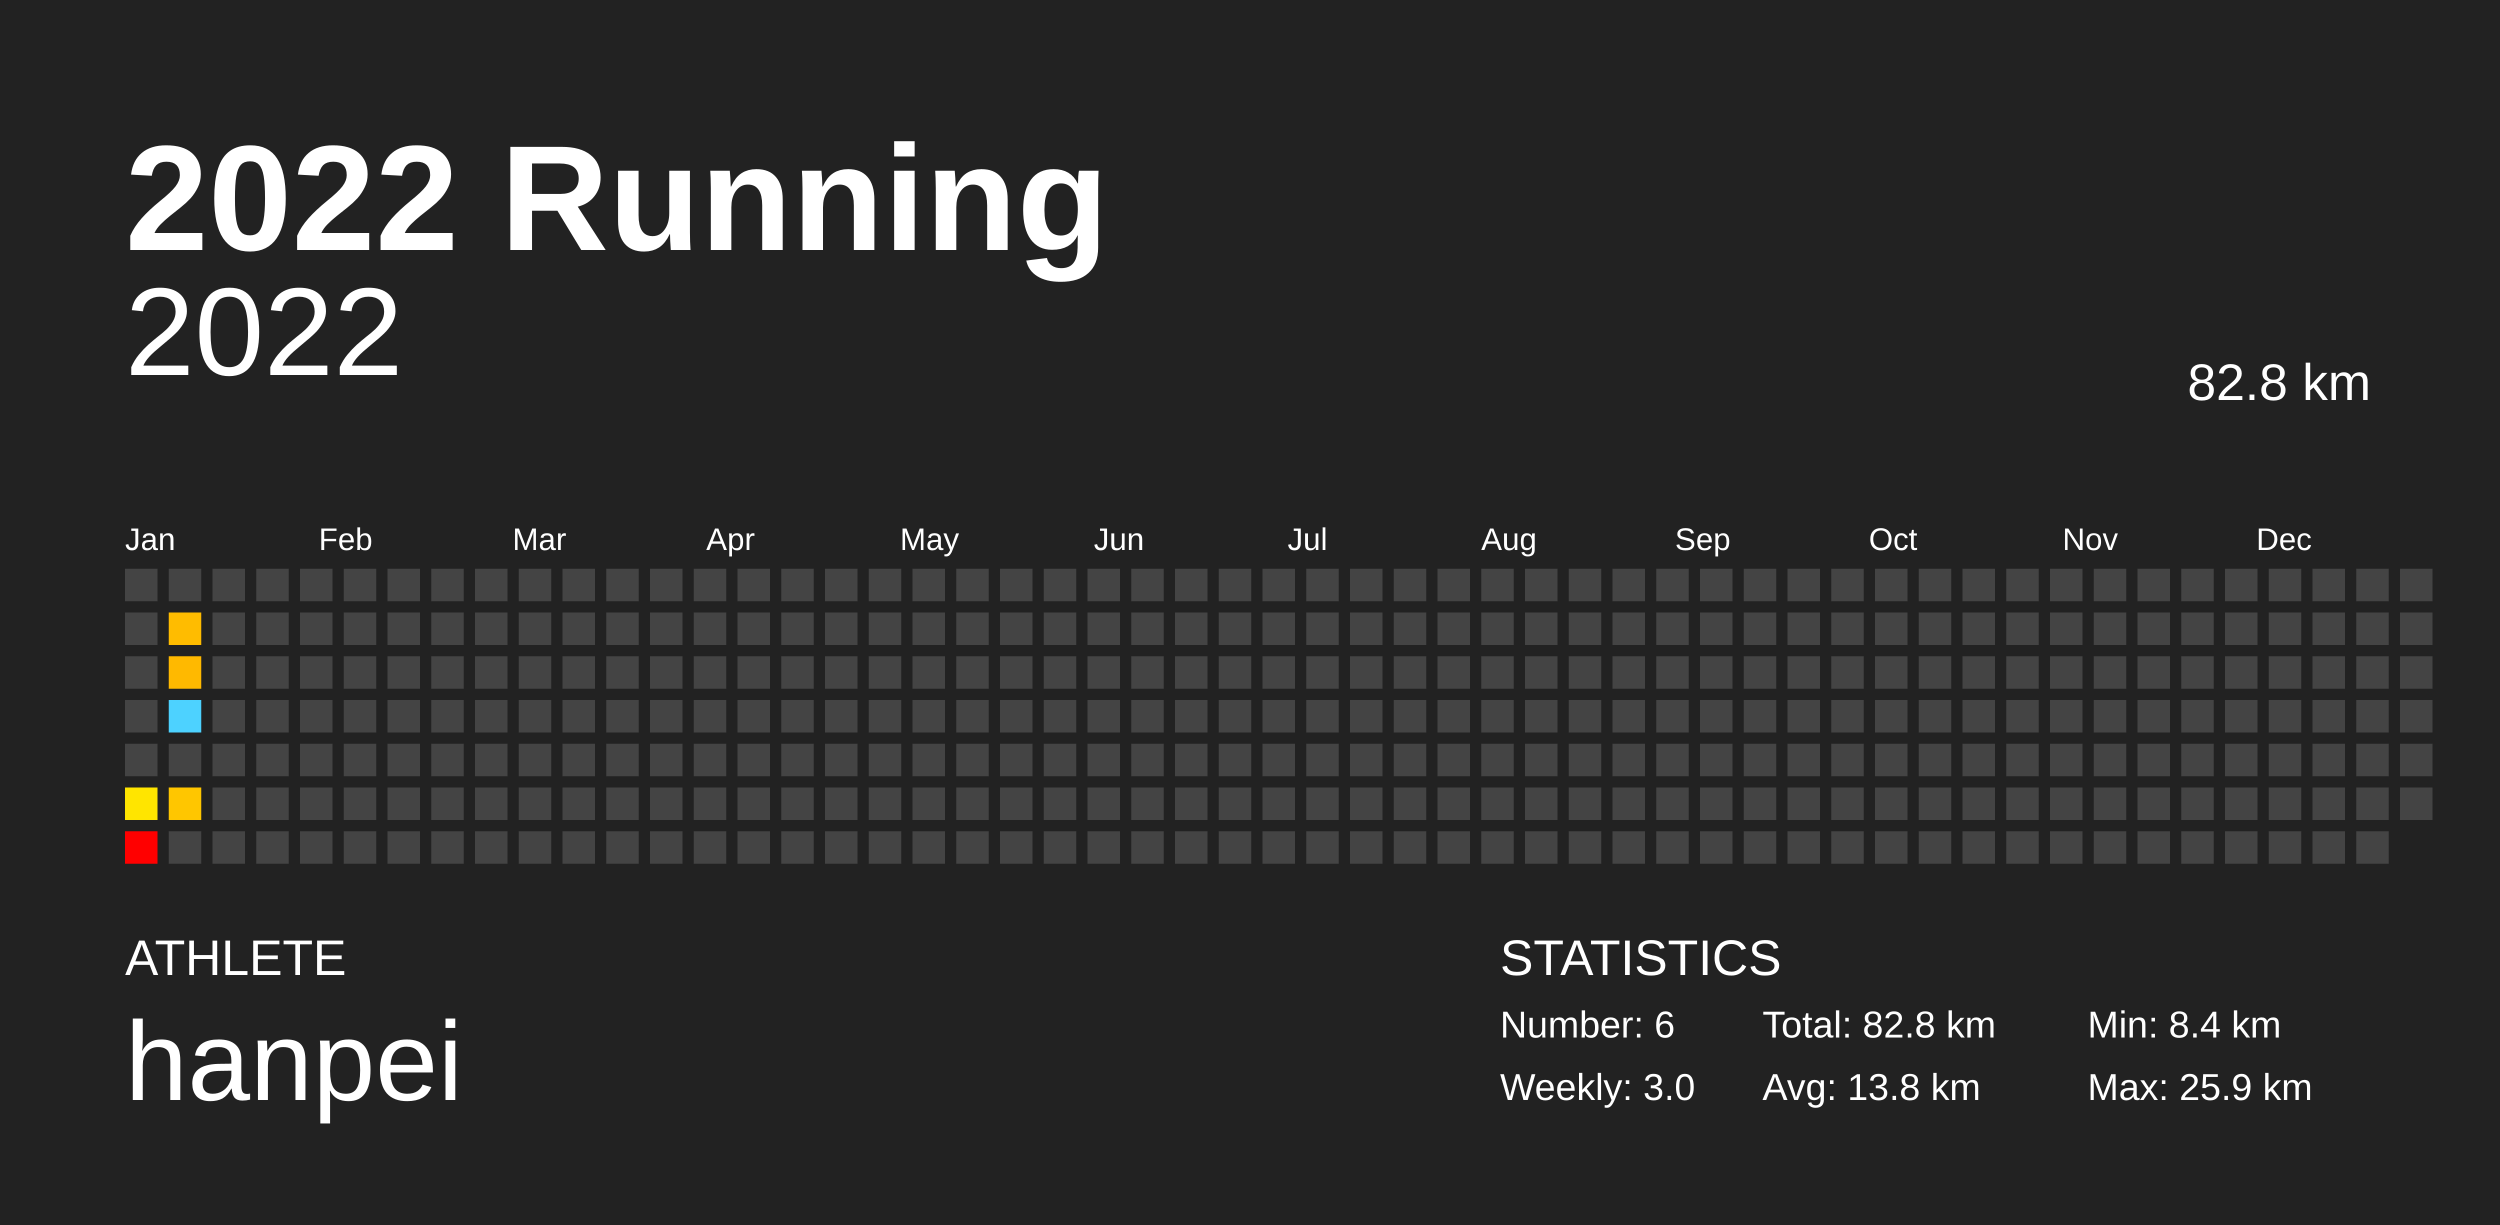
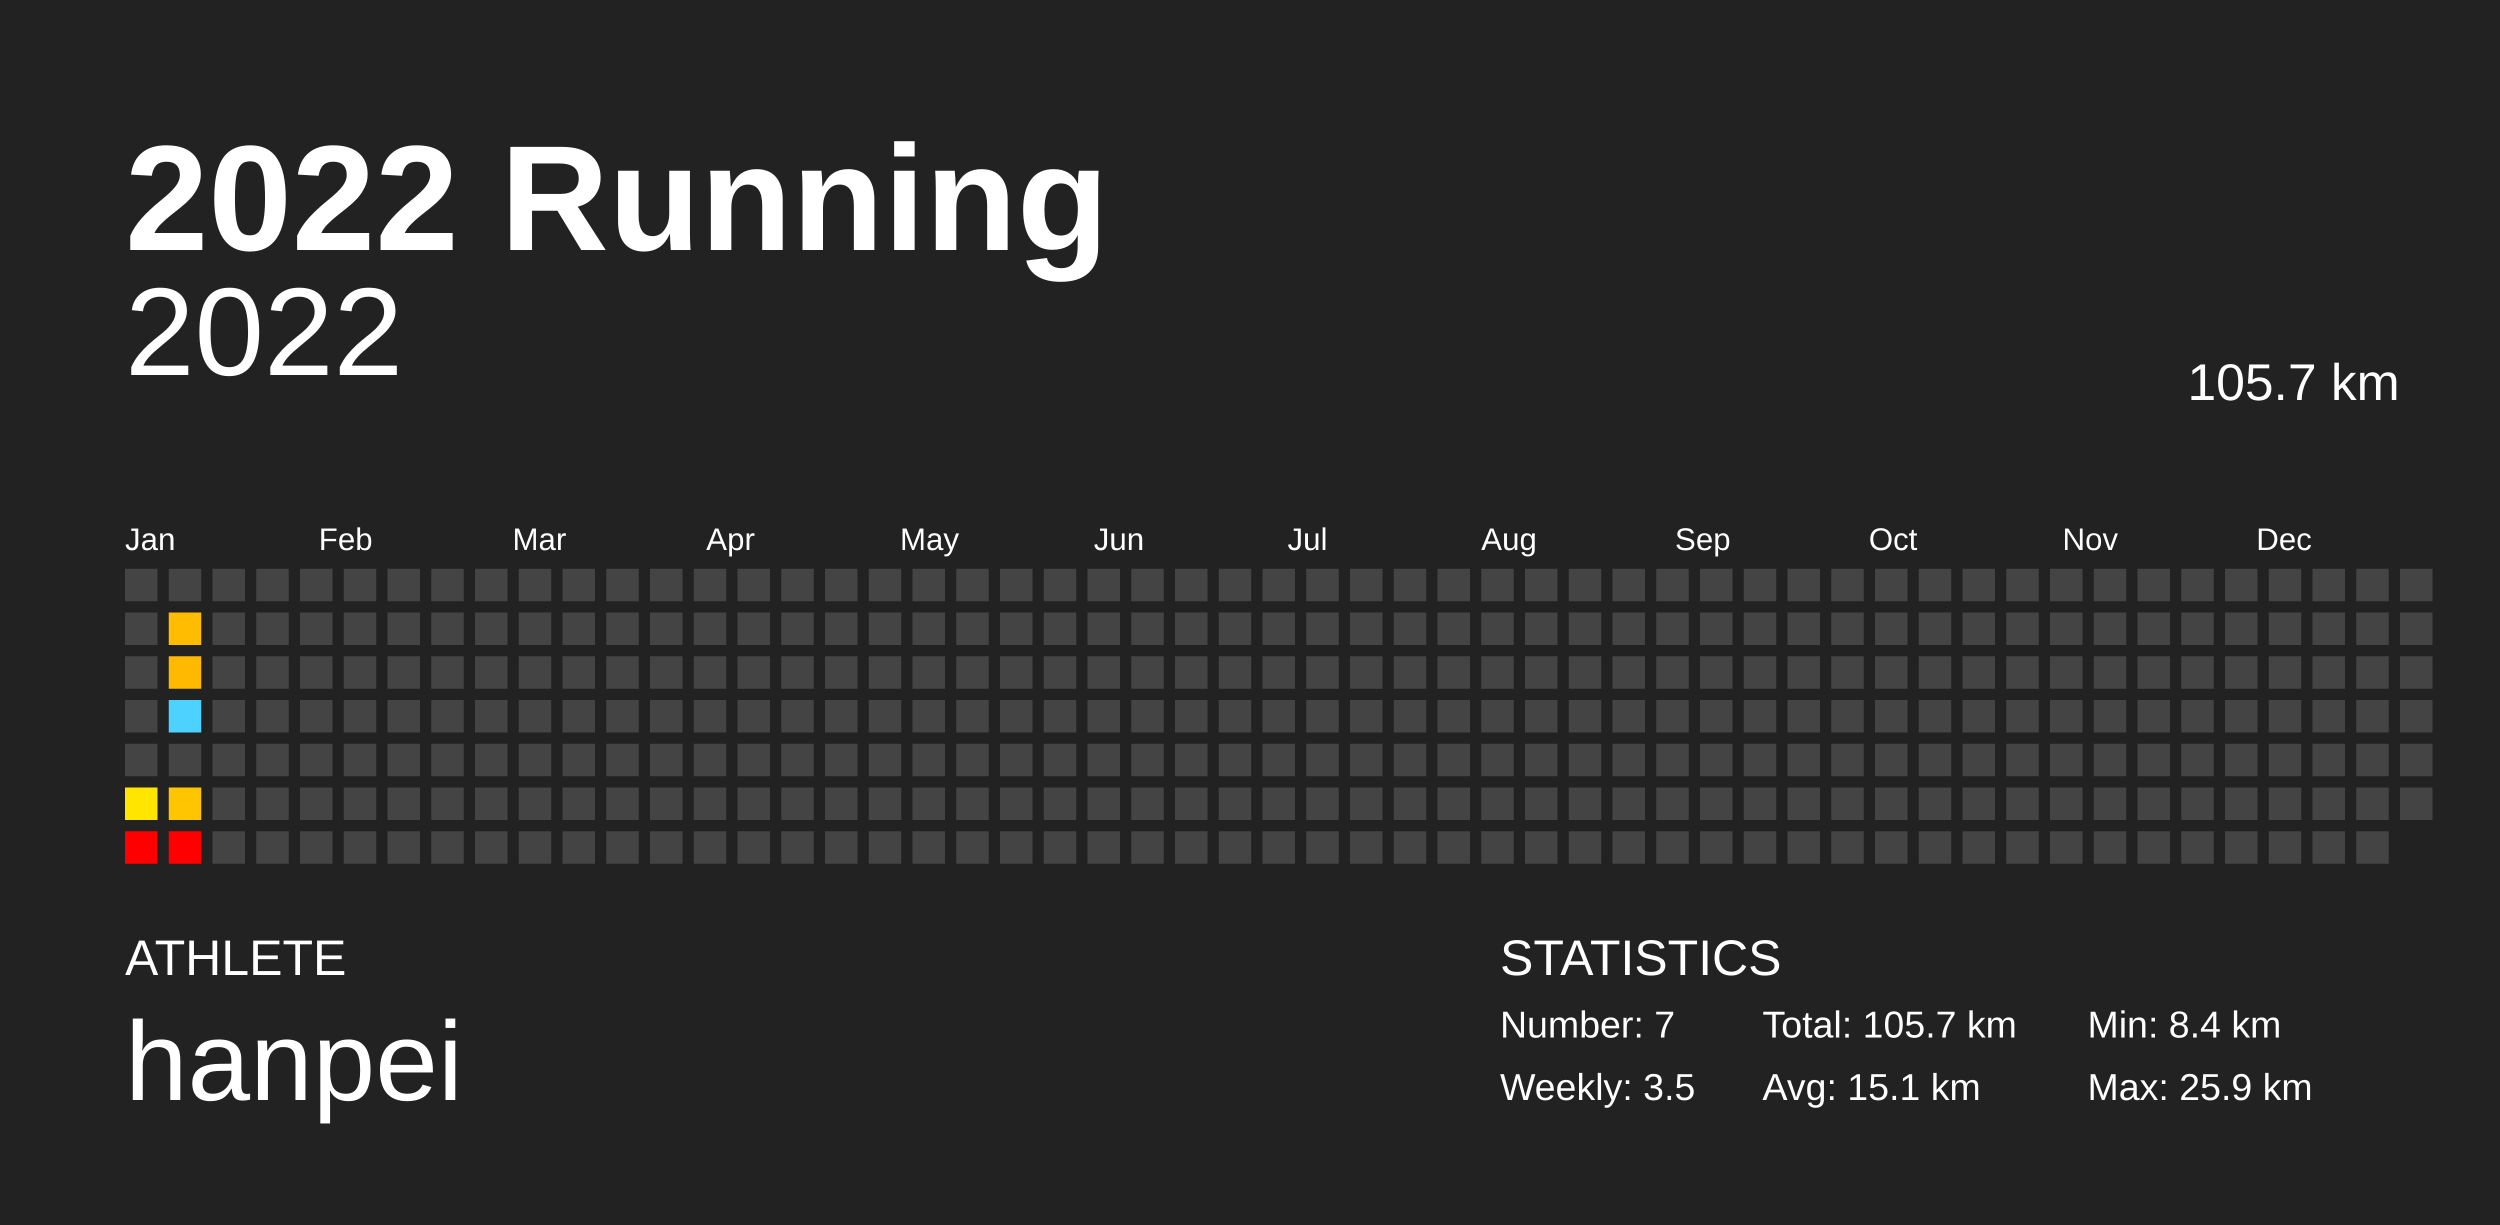
<svg xmlns="http://www.w3.org/2000/svg" baseProfile="full" height="98mm" version="1.1" viewBox="0,0,200,98" width="200mm">
  <defs />
  <rect fill="#222222" height="98" width="200" x="0" y="0" />
  <text fill="#FFFFFF" style="font-size:12px; font-family:Arial; font-weight:bold;" x="10" y="20">2022 Running</text>
  <text fill="#FFFFFF" style="font-size:4px; font-family:Arial" x="10" y="78">ATHLETE</text>
  <text fill="#FFFFFF" style="font-size:9px; font-family:Arial" x="10" y="88">hanpei</text>
  <text fill="#FFFFFF" style="font-size:4px; font-family:Arial" x="120" y="78">STATISTICS</text>
-   <text fill="#FFFFFF" style="font-size:3px; font-family:Arial" x="120" y="83">Number: 6</text>
-   <text fill="#FFFFFF" style="font-size:3px; font-family:Arial" x="120" y="88">Weekly: 3.0</text>
-   <text fill="#FFFFFF" style="font-size:3px; font-family:Arial" x="141" y="83">Total: 82.8 km</text>
-   <text fill="#FFFFFF" style="font-size:3px; font-family:Arial" x="141" y="88">Avg: 13.8 km</text>
+   <text fill="#FFFFFF" style="font-size:3px; font-family:Arial" x="120" y="83">Number: 7</text>
+   <text fill="#FFFFFF" style="font-size:3px; font-family:Arial" x="120" y="88">Weekly: 3.5</text>
+   <text fill="#FFFFFF" style="font-size:3px; font-family:Arial" x="141" y="83">Total: 105.7 km</text>
+   <text fill="#FFFFFF" style="font-size:3px; font-family:Arial" x="141" y="88">Avg: 15.1 km</text>
  <text fill="#FFFFFF" style="font-size:3px; font-family:Arial" x="167" y="83">Min: 8.4 km</text>
  <text fill="#FFFFFF" style="font-size:3px; font-family:Arial" x="167" y="88">Max: 25.9 km</text>
  <text alignment-baseline="hanging" fill="#FFFFFF" style="font-size:10.0px; font-family:Arial;" x="10" y="30">2022</text>
-   <text alignment-baseline="hanging" fill="#FFFFFF" style="font-size:4.125px; font-family:Arial;" x="175" y="32">82.8 km</text>
+   <text alignment-baseline="hanging" fill="#FFFFFF" style="font-size:4.125px; font-family:Arial;" x="175" y="32">105.7 km</text>
  <text fill="#FFFFFF" style="font-size:2.5px; font-family:Arial" x="10.0" y="44">Jan</text>
  <text fill="#FFFFFF" style="font-size:2.5px; font-family:Arial" x="25.5" y="44">Feb</text>
  <text fill="#FFFFFF" style="font-size:2.5px; font-family:Arial" x="41.0" y="44">Mar</text>
  <text fill="#FFFFFF" style="font-size:2.5px; font-family:Arial" x="56.5" y="44">Apr</text>
  <text fill="#FFFFFF" style="font-size:2.5px; font-family:Arial" x="72.0" y="44">May</text>
  <text fill="#FFFFFF" style="font-size:2.5px; font-family:Arial" x="87.5" y="44">Jun</text>
  <text fill="#FFFFFF" style="font-size:2.5px; font-family:Arial" x="103.0" y="44">Jul</text>
  <text fill="#FFFFFF" style="font-size:2.5px; font-family:Arial" x="118.5" y="44">Aug</text>
  <text fill="#FFFFFF" style="font-size:2.5px; font-family:Arial" x="134.0" y="44">Sep</text>
  <text fill="#FFFFFF" style="font-size:2.5px; font-family:Arial" x="149.5" y="44">Oct</text>
  <text fill="#FFFFFF" style="font-size:2.5px; font-family:Arial" x="165.0" y="44">Nov</text>
  <text fill="#FFFFFF" style="font-size:2.5px; font-family:Arial" x="180.5" y="44">Dec</text>
  <rect fill="#444444" height="2.6" width="2.6" x="10.0" y="45.5" />
  <rect fill="#444444" height="2.6" width="2.6" x="10.0" y="49.0" />
  <rect fill="#444444" height="2.6" width="2.6" x="10.0" y="52.5" />
  <rect fill="#444444" height="2.6" width="2.6" x="10.0" y="56.0" />
  <rect fill="#444444" height="2.6" width="2.6" x="10.0" y="59.5" />
  <rect fill="#ffe500" height="2.6" width="2.6" x="10.0" y="63.0" />
  <rect fill="red" height="2.6" width="2.6" x="10.0" y="66.5" />
  <rect fill="#444444" height="2.6" width="2.6" x="13.5" y="45.5" />
  <rect fill="#ffbc00" height="2.6" width="2.6" x="13.5" y="49.0" />
  <rect fill="#ffb900" height="2.6" width="2.6" x="13.5" y="52.5" />
  <rect fill="#4dd2ff" height="2.6" width="2.6" x="13.5" y="56.0" />
  <rect fill="#444444" height="2.6" width="2.6" x="13.5" y="59.5" />
  <rect fill="#ffc600" height="2.6" width="2.6" x="13.5" y="63.0" />
-   <rect fill="#444444" height="2.6" width="2.6" x="13.5" y="66.5" />
+   <rect fill="red" height="2.6" width="2.6" x="13.5" y="66.5" />
  <rect fill="#444444" height="2.6" width="2.6" x="17.0" y="45.5" />
  <rect fill="#444444" height="2.6" width="2.6" x="17.0" y="49.0" />
  <rect fill="#444444" height="2.6" width="2.6" x="17.0" y="52.5" />
  <rect fill="#444444" height="2.6" width="2.6" x="17.0" y="56.0" />
  <rect fill="#444444" height="2.6" width="2.6" x="17.0" y="59.5" />
  <rect fill="#444444" height="2.6" width="2.6" x="17.0" y="63.0" />
  <rect fill="#444444" height="2.6" width="2.6" x="17.0" y="66.5" />
  <rect fill="#444444" height="2.6" width="2.6" x="20.5" y="45.5" />
  <rect fill="#444444" height="2.6" width="2.6" x="20.5" y="49.0" />
  <rect fill="#444444" height="2.6" width="2.6" x="20.5" y="52.5" />
  <rect fill="#444444" height="2.6" width="2.6" x="20.5" y="56.0" />
  <rect fill="#444444" height="2.6" width="2.6" x="20.5" y="59.5" />
  <rect fill="#444444" height="2.6" width="2.6" x="20.5" y="63.0" />
  <rect fill="#444444" height="2.6" width="2.6" x="20.5" y="66.5" />
  <rect fill="#444444" height="2.6" width="2.6" x="24.0" y="45.5" />
  <rect fill="#444444" height="2.6" width="2.6" x="24.0" y="49.0" />
  <rect fill="#444444" height="2.6" width="2.6" x="24.0" y="52.5" />
  <rect fill="#444444" height="2.6" width="2.6" x="24.0" y="56.0" />
  <rect fill="#444444" height="2.6" width="2.6" x="24.0" y="59.5" />
  <rect fill="#444444" height="2.6" width="2.6" x="24.0" y="63.0" />
  <rect fill="#444444" height="2.6" width="2.6" x="24.0" y="66.5" />
  <rect fill="#444444" height="2.6" width="2.6" x="27.5" y="45.5" />
  <rect fill="#444444" height="2.6" width="2.6" x="27.5" y="49.0" />
  <rect fill="#444444" height="2.6" width="2.6" x="27.5" y="52.5" />
  <rect fill="#444444" height="2.6" width="2.6" x="27.5" y="56.0" />
  <rect fill="#444444" height="2.6" width="2.6" x="27.5" y="59.5" />
  <rect fill="#444444" height="2.6" width="2.6" x="27.5" y="63.0" />
  <rect fill="#444444" height="2.6" width="2.6" x="27.5" y="66.5" />
  <rect fill="#444444" height="2.6" width="2.6" x="31.0" y="45.5" />
  <rect fill="#444444" height="2.6" width="2.6" x="31.0" y="49.0" />
  <rect fill="#444444" height="2.6" width="2.6" x="31.0" y="52.5" />
  <rect fill="#444444" height="2.6" width="2.6" x="31.0" y="56.0" />
  <rect fill="#444444" height="2.6" width="2.6" x="31.0" y="59.5" />
  <rect fill="#444444" height="2.6" width="2.6" x="31.0" y="63.0" />
  <rect fill="#444444" height="2.6" width="2.6" x="31.0" y="66.5" />
  <rect fill="#444444" height="2.6" width="2.6" x="34.5" y="45.5" />
  <rect fill="#444444" height="2.6" width="2.6" x="34.5" y="49.0" />
  <rect fill="#444444" height="2.6" width="2.6" x="34.5" y="52.5" />
  <rect fill="#444444" height="2.6" width="2.6" x="34.5" y="56.0" />
  <rect fill="#444444" height="2.6" width="2.6" x="34.5" y="59.5" />
  <rect fill="#444444" height="2.6" width="2.6" x="34.5" y="63.0" />
  <rect fill="#444444" height="2.6" width="2.6" x="34.5" y="66.5" />
  <rect fill="#444444" height="2.6" width="2.6" x="38.0" y="45.5" />
  <rect fill="#444444" height="2.6" width="2.6" x="38.0" y="49.0" />
  <rect fill="#444444" height="2.6" width="2.6" x="38.0" y="52.5" />
  <rect fill="#444444" height="2.6" width="2.6" x="38.0" y="56.0" />
  <rect fill="#444444" height="2.6" width="2.6" x="38.0" y="59.5" />
  <rect fill="#444444" height="2.6" width="2.6" x="38.0" y="63.0" />
  <rect fill="#444444" height="2.6" width="2.6" x="38.0" y="66.5" />
  <rect fill="#444444" height="2.6" width="2.6" x="41.5" y="45.5" />
  <rect fill="#444444" height="2.6" width="2.6" x="41.5" y="49.0" />
  <rect fill="#444444" height="2.6" width="2.6" x="41.5" y="52.5" />
  <rect fill="#444444" height="2.6" width="2.6" x="41.5" y="56.0" />
  <rect fill="#444444" height="2.6" width="2.6" x="41.5" y="59.5" />
  <rect fill="#444444" height="2.6" width="2.6" x="41.5" y="63.0" />
  <rect fill="#444444" height="2.6" width="2.6" x="41.5" y="66.5" />
  <rect fill="#444444" height="2.6" width="2.6" x="45.0" y="45.5" />
  <rect fill="#444444" height="2.6" width="2.6" x="45.0" y="49.0" />
  <rect fill="#444444" height="2.6" width="2.6" x="45.0" y="52.5" />
  <rect fill="#444444" height="2.6" width="2.6" x="45.0" y="56.0" />
  <rect fill="#444444" height="2.6" width="2.6" x="45.0" y="59.5" />
  <rect fill="#444444" height="2.6" width="2.6" x="45.0" y="63.0" />
  <rect fill="#444444" height="2.6" width="2.6" x="45.0" y="66.5" />
  <rect fill="#444444" height="2.6" width="2.6" x="48.5" y="45.5" />
  <rect fill="#444444" height="2.6" width="2.6" x="48.5" y="49.0" />
  <rect fill="#444444" height="2.6" width="2.6" x="48.5" y="52.5" />
  <rect fill="#444444" height="2.6" width="2.6" x="48.5" y="56.0" />
  <rect fill="#444444" height="2.6" width="2.6" x="48.5" y="59.5" />
  <rect fill="#444444" height="2.6" width="2.6" x="48.5" y="63.0" />
  <rect fill="#444444" height="2.6" width="2.6" x="48.5" y="66.5" />
  <rect fill="#444444" height="2.6" width="2.6" x="52.0" y="45.5" />
  <rect fill="#444444" height="2.6" width="2.6" x="52.0" y="49.0" />
  <rect fill="#444444" height="2.6" width="2.6" x="52.0" y="52.5" />
  <rect fill="#444444" height="2.6" width="2.6" x="52.0" y="56.0" />
  <rect fill="#444444" height="2.6" width="2.6" x="52.0" y="59.5" />
  <rect fill="#444444" height="2.6" width="2.6" x="52.0" y="63.0" />
  <rect fill="#444444" height="2.6" width="2.6" x="52.0" y="66.5" />
  <rect fill="#444444" height="2.6" width="2.6" x="55.5" y="45.5" />
  <rect fill="#444444" height="2.6" width="2.6" x="55.5" y="49.0" />
  <rect fill="#444444" height="2.6" width="2.6" x="55.5" y="52.5" />
  <rect fill="#444444" height="2.6" width="2.6" x="55.5" y="56.0" />
  <rect fill="#444444" height="2.6" width="2.6" x="55.5" y="59.5" />
  <rect fill="#444444" height="2.6" width="2.6" x="55.5" y="63.0" />
  <rect fill="#444444" height="2.6" width="2.6" x="55.5" y="66.5" />
  <rect fill="#444444" height="2.6" width="2.6" x="59.0" y="45.5" />
  <rect fill="#444444" height="2.6" width="2.6" x="59.0" y="49.0" />
  <rect fill="#444444" height="2.6" width="2.6" x="59.0" y="52.5" />
  <rect fill="#444444" height="2.6" width="2.6" x="59.0" y="56.0" />
  <rect fill="#444444" height="2.6" width="2.6" x="59.0" y="59.5" />
  <rect fill="#444444" height="2.6" width="2.6" x="59.0" y="63.0" />
  <rect fill="#444444" height="2.6" width="2.6" x="59.0" y="66.5" />
  <rect fill="#444444" height="2.6" width="2.6" x="62.5" y="45.5" />
  <rect fill="#444444" height="2.6" width="2.6" x="62.5" y="49.0" />
  <rect fill="#444444" height="2.6" width="2.6" x="62.5" y="52.5" />
  <rect fill="#444444" height="2.6" width="2.6" x="62.5" y="56.0" />
  <rect fill="#444444" height="2.6" width="2.6" x="62.5" y="59.5" />
  <rect fill="#444444" height="2.6" width="2.6" x="62.5" y="63.0" />
  <rect fill="#444444" height="2.6" width="2.6" x="62.5" y="66.5" />
  <rect fill="#444444" height="2.6" width="2.6" x="66.0" y="45.5" />
  <rect fill="#444444" height="2.6" width="2.6" x="66.0" y="49.0" />
  <rect fill="#444444" height="2.6" width="2.6" x="66.0" y="52.5" />
  <rect fill="#444444" height="2.6" width="2.6" x="66.0" y="56.0" />
  <rect fill="#444444" height="2.6" width="2.6" x="66.0" y="59.5" />
  <rect fill="#444444" height="2.6" width="2.6" x="66.0" y="63.0" />
  <rect fill="#444444" height="2.6" width="2.6" x="66.0" y="66.5" />
  <rect fill="#444444" height="2.6" width="2.6" x="69.5" y="45.5" />
  <rect fill="#444444" height="2.6" width="2.6" x="69.5" y="49.0" />
  <rect fill="#444444" height="2.6" width="2.6" x="69.5" y="52.5" />
  <rect fill="#444444" height="2.6" width="2.6" x="69.5" y="56.0" />
  <rect fill="#444444" height="2.6" width="2.6" x="69.5" y="59.5" />
  <rect fill="#444444" height="2.6" width="2.6" x="69.5" y="63.0" />
  <rect fill="#444444" height="2.6" width="2.6" x="69.5" y="66.5" />
  <rect fill="#444444" height="2.6" width="2.6" x="73.0" y="45.5" />
  <rect fill="#444444" height="2.6" width="2.6" x="73.0" y="49.0" />
  <rect fill="#444444" height="2.6" width="2.6" x="73.0" y="52.5" />
  <rect fill="#444444" height="2.6" width="2.6" x="73.0" y="56.0" />
  <rect fill="#444444" height="2.6" width="2.6" x="73.0" y="59.5" />
  <rect fill="#444444" height="2.6" width="2.6" x="73.0" y="63.0" />
  <rect fill="#444444" height="2.6" width="2.6" x="73.0" y="66.5" />
  <rect fill="#444444" height="2.6" width="2.6" x="76.5" y="45.5" />
  <rect fill="#444444" height="2.6" width="2.6" x="76.5" y="49.0" />
  <rect fill="#444444" height="2.6" width="2.6" x="76.5" y="52.5" />
  <rect fill="#444444" height="2.6" width="2.6" x="76.5" y="56.0" />
  <rect fill="#444444" height="2.6" width="2.6" x="76.5" y="59.5" />
  <rect fill="#444444" height="2.6" width="2.6" x="76.5" y="63.0" />
  <rect fill="#444444" height="2.6" width="2.6" x="76.5" y="66.5" />
  <rect fill="#444444" height="2.6" width="2.6" x="80.0" y="45.5" />
  <rect fill="#444444" height="2.6" width="2.6" x="80.0" y="49.0" />
  <rect fill="#444444" height="2.6" width="2.6" x="80.0" y="52.5" />
  <rect fill="#444444" height="2.6" width="2.6" x="80.0" y="56.0" />
  <rect fill="#444444" height="2.6" width="2.6" x="80.0" y="59.5" />
  <rect fill="#444444" height="2.6" width="2.6" x="80.0" y="63.0" />
  <rect fill="#444444" height="2.6" width="2.6" x="80.0" y="66.5" />
  <rect fill="#444444" height="2.6" width="2.6" x="83.5" y="45.5" />
  <rect fill="#444444" height="2.6" width="2.6" x="83.5" y="49.0" />
  <rect fill="#444444" height="2.6" width="2.6" x="83.5" y="52.5" />
  <rect fill="#444444" height="2.6" width="2.6" x="83.5" y="56.0" />
  <rect fill="#444444" height="2.6" width="2.6" x="83.5" y="59.5" />
  <rect fill="#444444" height="2.6" width="2.6" x="83.5" y="63.0" />
  <rect fill="#444444" height="2.6" width="2.6" x="83.5" y="66.5" />
  <rect fill="#444444" height="2.6" width="2.6" x="87.0" y="45.5" />
  <rect fill="#444444" height="2.6" width="2.6" x="87.0" y="49.0" />
  <rect fill="#444444" height="2.6" width="2.6" x="87.0" y="52.5" />
  <rect fill="#444444" height="2.6" width="2.6" x="87.0" y="56.0" />
  <rect fill="#444444" height="2.6" width="2.6" x="87.0" y="59.5" />
  <rect fill="#444444" height="2.6" width="2.6" x="87.0" y="63.0" />
  <rect fill="#444444" height="2.6" width="2.6" x="87.0" y="66.5" />
  <rect fill="#444444" height="2.6" width="2.6" x="90.5" y="45.5" />
  <rect fill="#444444" height="2.6" width="2.6" x="90.5" y="49.0" />
  <rect fill="#444444" height="2.6" width="2.6" x="90.5" y="52.5" />
  <rect fill="#444444" height="2.6" width="2.6" x="90.5" y="56.0" />
  <rect fill="#444444" height="2.6" width="2.6" x="90.5" y="59.5" />
  <rect fill="#444444" height="2.6" width="2.6" x="90.5" y="63.0" />
  <rect fill="#444444" height="2.6" width="2.6" x="90.5" y="66.5" />
  <rect fill="#444444" height="2.6" width="2.6" x="94.0" y="45.5" />
  <rect fill="#444444" height="2.6" width="2.6" x="94.0" y="49.0" />
  <rect fill="#444444" height="2.6" width="2.6" x="94.0" y="52.5" />
  <rect fill="#444444" height="2.6" width="2.6" x="94.0" y="56.0" />
  <rect fill="#444444" height="2.6" width="2.6" x="94.0" y="59.5" />
  <rect fill="#444444" height="2.6" width="2.6" x="94.0" y="63.0" />
  <rect fill="#444444" height="2.6" width="2.6" x="94.0" y="66.5" />
  <rect fill="#444444" height="2.6" width="2.6" x="97.5" y="45.5" />
  <rect fill="#444444" height="2.6" width="2.6" x="97.5" y="49.0" />
  <rect fill="#444444" height="2.6" width="2.6" x="97.5" y="52.5" />
  <rect fill="#444444" height="2.6" width="2.6" x="97.5" y="56.0" />
  <rect fill="#444444" height="2.6" width="2.6" x="97.5" y="59.5" />
  <rect fill="#444444" height="2.6" width="2.6" x="97.5" y="63.0" />
  <rect fill="#444444" height="2.6" width="2.6" x="97.5" y="66.5" />
  <rect fill="#444444" height="2.6" width="2.6" x="101.0" y="45.5" />
  <rect fill="#444444" height="2.6" width="2.6" x="101.0" y="49.0" />
  <rect fill="#444444" height="2.6" width="2.6" x="101.0" y="52.5" />
  <rect fill="#444444" height="2.6" width="2.6" x="101.0" y="56.0" />
  <rect fill="#444444" height="2.6" width="2.6" x="101.0" y="59.5" />
  <rect fill="#444444" height="2.6" width="2.6" x="101.0" y="63.0" />
  <rect fill="#444444" height="2.6" width="2.6" x="101.0" y="66.5" />
  <rect fill="#444444" height="2.6" width="2.6" x="104.5" y="45.5" />
  <rect fill="#444444" height="2.6" width="2.6" x="104.5" y="49.0" />
  <rect fill="#444444" height="2.6" width="2.6" x="104.5" y="52.5" />
  <rect fill="#444444" height="2.6" width="2.6" x="104.5" y="56.0" />
  <rect fill="#444444" height="2.6" width="2.6" x="104.5" y="59.5" />
  <rect fill="#444444" height="2.6" width="2.6" x="104.5" y="63.0" />
  <rect fill="#444444" height="2.6" width="2.6" x="104.5" y="66.5" />
  <rect fill="#444444" height="2.6" width="2.6" x="108.0" y="45.5" />
  <rect fill="#444444" height="2.6" width="2.6" x="108.0" y="49.0" />
  <rect fill="#444444" height="2.6" width="2.6" x="108.0" y="52.5" />
  <rect fill="#444444" height="2.6" width="2.6" x="108.0" y="56.0" />
  <rect fill="#444444" height="2.6" width="2.6" x="108.0" y="59.5" />
  <rect fill="#444444" height="2.6" width="2.6" x="108.0" y="63.0" />
  <rect fill="#444444" height="2.6" width="2.6" x="108.0" y="66.5" />
  <rect fill="#444444" height="2.6" width="2.6" x="111.5" y="45.5" />
  <rect fill="#444444" height="2.6" width="2.6" x="111.5" y="49.0" />
  <rect fill="#444444" height="2.6" width="2.6" x="111.5" y="52.5" />
  <rect fill="#444444" height="2.6" width="2.6" x="111.5" y="56.0" />
  <rect fill="#444444" height="2.6" width="2.6" x="111.5" y="59.5" />
  <rect fill="#444444" height="2.6" width="2.6" x="111.5" y="63.0" />
  <rect fill="#444444" height="2.6" width="2.6" x="111.5" y="66.5" />
  <rect fill="#444444" height="2.6" width="2.6" x="115.0" y="45.5" />
  <rect fill="#444444" height="2.6" width="2.6" x="115.0" y="49.0" />
  <rect fill="#444444" height="2.6" width="2.6" x="115.0" y="52.5" />
  <rect fill="#444444" height="2.6" width="2.6" x="115.0" y="56.0" />
  <rect fill="#444444" height="2.6" width="2.6" x="115.0" y="59.5" />
  <rect fill="#444444" height="2.6" width="2.6" x="115.0" y="63.0" />
  <rect fill="#444444" height="2.6" width="2.6" x="115.0" y="66.5" />
  <rect fill="#444444" height="2.6" width="2.6" x="118.5" y="45.5" />
  <rect fill="#444444" height="2.6" width="2.6" x="118.5" y="49.0" />
  <rect fill="#444444" height="2.6" width="2.6" x="118.5" y="52.5" />
  <rect fill="#444444" height="2.6" width="2.6" x="118.5" y="56.0" />
  <rect fill="#444444" height="2.6" width="2.6" x="118.5" y="59.5" />
  <rect fill="#444444" height="2.6" width="2.6" x="118.5" y="63.0" />
  <rect fill="#444444" height="2.6" width="2.6" x="118.5" y="66.5" />
  <rect fill="#444444" height="2.6" width="2.6" x="122.0" y="45.5" />
  <rect fill="#444444" height="2.6" width="2.6" x="122.0" y="49.0" />
  <rect fill="#444444" height="2.6" width="2.6" x="122.0" y="52.5" />
  <rect fill="#444444" height="2.6" width="2.6" x="122.0" y="56.0" />
  <rect fill="#444444" height="2.6" width="2.6" x="122.0" y="59.5" />
  <rect fill="#444444" height="2.6" width="2.6" x="122.0" y="63.0" />
  <rect fill="#444444" height="2.6" width="2.6" x="122.0" y="66.5" />
  <rect fill="#444444" height="2.6" width="2.6" x="125.5" y="45.5" />
  <rect fill="#444444" height="2.6" width="2.6" x="125.5" y="49.0" />
  <rect fill="#444444" height="2.6" width="2.6" x="125.5" y="52.5" />
  <rect fill="#444444" height="2.6" width="2.6" x="125.5" y="56.0" />
  <rect fill="#444444" height="2.6" width="2.6" x="125.5" y="59.5" />
  <rect fill="#444444" height="2.6" width="2.6" x="125.5" y="63.0" />
  <rect fill="#444444" height="2.6" width="2.6" x="125.5" y="66.5" />
  <rect fill="#444444" height="2.6" width="2.6" x="129.0" y="45.5" />
  <rect fill="#444444" height="2.6" width="2.6" x="129.0" y="49.0" />
  <rect fill="#444444" height="2.6" width="2.6" x="129.0" y="52.5" />
  <rect fill="#444444" height="2.6" width="2.6" x="129.0" y="56.0" />
  <rect fill="#444444" height="2.6" width="2.6" x="129.0" y="59.5" />
  <rect fill="#444444" height="2.6" width="2.6" x="129.0" y="63.0" />
  <rect fill="#444444" height="2.6" width="2.6" x="129.0" y="66.5" />
  <rect fill="#444444" height="2.6" width="2.6" x="132.5" y="45.5" />
  <rect fill="#444444" height="2.6" width="2.6" x="132.5" y="49.0" />
  <rect fill="#444444" height="2.6" width="2.6" x="132.5" y="52.5" />
  <rect fill="#444444" height="2.6" width="2.6" x="132.5" y="56.0" />
  <rect fill="#444444" height="2.6" width="2.6" x="132.5" y="59.5" />
  <rect fill="#444444" height="2.6" width="2.6" x="132.5" y="63.0" />
  <rect fill="#444444" height="2.6" width="2.6" x="132.5" y="66.5" />
  <rect fill="#444444" height="2.6" width="2.6" x="136.0" y="45.5" />
  <rect fill="#444444" height="2.6" width="2.6" x="136.0" y="49.0" />
  <rect fill="#444444" height="2.6" width="2.6" x="136.0" y="52.5" />
  <rect fill="#444444" height="2.6" width="2.6" x="136.0" y="56.0" />
  <rect fill="#444444" height="2.6" width="2.6" x="136.0" y="59.5" />
  <rect fill="#444444" height="2.6" width="2.6" x="136.0" y="63.0" />
  <rect fill="#444444" height="2.6" width="2.6" x="136.0" y="66.5" />
  <rect fill="#444444" height="2.6" width="2.6" x="139.5" y="45.5" />
  <rect fill="#444444" height="2.6" width="2.6" x="139.5" y="49.0" />
  <rect fill="#444444" height="2.6" width="2.6" x="139.5" y="52.5" />
  <rect fill="#444444" height="2.6" width="2.6" x="139.5" y="56.0" />
  <rect fill="#444444" height="2.6" width="2.6" x="139.5" y="59.5" />
  <rect fill="#444444" height="2.6" width="2.6" x="139.5" y="63.0" />
  <rect fill="#444444" height="2.6" width="2.6" x="139.5" y="66.5" />
  <rect fill="#444444" height="2.6" width="2.6" x="143.0" y="45.5" />
  <rect fill="#444444" height="2.6" width="2.6" x="143.0" y="49.0" />
  <rect fill="#444444" height="2.6" width="2.6" x="143.0" y="52.5" />
  <rect fill="#444444" height="2.6" width="2.6" x="143.0" y="56.0" />
  <rect fill="#444444" height="2.6" width="2.6" x="143.0" y="59.5" />
  <rect fill="#444444" height="2.6" width="2.6" x="143.0" y="63.0" />
  <rect fill="#444444" height="2.6" width="2.6" x="143.0" y="66.5" />
  <rect fill="#444444" height="2.6" width="2.6" x="146.5" y="45.5" />
  <rect fill="#444444" height="2.6" width="2.6" x="146.5" y="49.0" />
  <rect fill="#444444" height="2.6" width="2.6" x="146.5" y="52.5" />
  <rect fill="#444444" height="2.6" width="2.6" x="146.5" y="56.0" />
  <rect fill="#444444" height="2.6" width="2.6" x="146.5" y="59.5" />
  <rect fill="#444444" height="2.6" width="2.6" x="146.5" y="63.0" />
  <rect fill="#444444" height="2.6" width="2.6" x="146.5" y="66.5" />
  <rect fill="#444444" height="2.6" width="2.6" x="150.0" y="45.5" />
  <rect fill="#444444" height="2.6" width="2.6" x="150.0" y="49.0" />
  <rect fill="#444444" height="2.6" width="2.6" x="150.0" y="52.5" />
  <rect fill="#444444" height="2.6" width="2.6" x="150.0" y="56.0" />
  <rect fill="#444444" height="2.6" width="2.6" x="150.0" y="59.5" />
  <rect fill="#444444" height="2.6" width="2.6" x="150.0" y="63.0" />
  <rect fill="#444444" height="2.6" width="2.6" x="150.0" y="66.5" />
  <rect fill="#444444" height="2.6" width="2.6" x="153.5" y="45.5" />
  <rect fill="#444444" height="2.6" width="2.6" x="153.5" y="49.0" />
  <rect fill="#444444" height="2.6" width="2.6" x="153.5" y="52.5" />
  <rect fill="#444444" height="2.6" width="2.6" x="153.5" y="56.0" />
  <rect fill="#444444" height="2.6" width="2.6" x="153.5" y="59.5" />
  <rect fill="#444444" height="2.6" width="2.6" x="153.5" y="63.0" />
  <rect fill="#444444" height="2.6" width="2.6" x="153.5" y="66.5" />
  <rect fill="#444444" height="2.6" width="2.6" x="157.0" y="45.5" />
  <rect fill="#444444" height="2.6" width="2.6" x="157.0" y="49.0" />
  <rect fill="#444444" height="2.6" width="2.6" x="157.0" y="52.5" />
  <rect fill="#444444" height="2.6" width="2.6" x="157.0" y="56.0" />
  <rect fill="#444444" height="2.6" width="2.6" x="157.0" y="59.5" />
  <rect fill="#444444" height="2.6" width="2.6" x="157.0" y="63.0" />
  <rect fill="#444444" height="2.6" width="2.6" x="157.0" y="66.5" />
  <rect fill="#444444" height="2.6" width="2.6" x="160.5" y="45.5" />
  <rect fill="#444444" height="2.6" width="2.6" x="160.5" y="49.0" />
  <rect fill="#444444" height="2.6" width="2.6" x="160.5" y="52.5" />
  <rect fill="#444444" height="2.6" width="2.6" x="160.5" y="56.0" />
  <rect fill="#444444" height="2.6" width="2.6" x="160.5" y="59.5" />
  <rect fill="#444444" height="2.6" width="2.6" x="160.5" y="63.0" />
  <rect fill="#444444" height="2.6" width="2.6" x="160.5" y="66.5" />
  <rect fill="#444444" height="2.6" width="2.6" x="164.0" y="45.5" />
  <rect fill="#444444" height="2.6" width="2.6" x="164.0" y="49.0" />
  <rect fill="#444444" height="2.6" width="2.6" x="164.0" y="52.5" />
  <rect fill="#444444" height="2.6" width="2.6" x="164.0" y="56.0" />
  <rect fill="#444444" height="2.6" width="2.6" x="164.0" y="59.5" />
  <rect fill="#444444" height="2.6" width="2.6" x="164.0" y="63.0" />
  <rect fill="#444444" height="2.6" width="2.6" x="164.0" y="66.5" />
  <rect fill="#444444" height="2.6" width="2.6" x="167.5" y="45.5" />
  <rect fill="#444444" height="2.6" width="2.6" x="167.5" y="49.0" />
  <rect fill="#444444" height="2.6" width="2.6" x="167.5" y="52.5" />
  <rect fill="#444444" height="2.6" width="2.6" x="167.5" y="56.0" />
  <rect fill="#444444" height="2.6" width="2.6" x="167.5" y="59.5" />
  <rect fill="#444444" height="2.6" width="2.6" x="167.5" y="63.0" />
  <rect fill="#444444" height="2.6" width="2.6" x="167.5" y="66.5" />
  <rect fill="#444444" height="2.6" width="2.6" x="171.0" y="45.5" />
  <rect fill="#444444" height="2.6" width="2.6" x="171.0" y="49.0" />
  <rect fill="#444444" height="2.6" width="2.6" x="171.0" y="52.5" />
  <rect fill="#444444" height="2.6" width="2.6" x="171.0" y="56.0" />
  <rect fill="#444444" height="2.6" width="2.6" x="171.0" y="59.5" />
  <rect fill="#444444" height="2.6" width="2.6" x="171.0" y="63.0" />
  <rect fill="#444444" height="2.6" width="2.6" x="171.0" y="66.5" />
  <rect fill="#444444" height="2.6" width="2.6" x="174.5" y="45.5" />
  <rect fill="#444444" height="2.6" width="2.6" x="174.5" y="49.0" />
  <rect fill="#444444" height="2.6" width="2.6" x="174.5" y="52.5" />
  <rect fill="#444444" height="2.6" width="2.6" x="174.5" y="56.0" />
  <rect fill="#444444" height="2.6" width="2.6" x="174.5" y="59.5" />
  <rect fill="#444444" height="2.6" width="2.6" x="174.5" y="63.0" />
  <rect fill="#444444" height="2.6" width="2.6" x="174.5" y="66.5" />
  <rect fill="#444444" height="2.6" width="2.6" x="178.0" y="45.5" />
  <rect fill="#444444" height="2.6" width="2.6" x="178.0" y="49.0" />
  <rect fill="#444444" height="2.6" width="2.6" x="178.0" y="52.5" />
  <rect fill="#444444" height="2.6" width="2.6" x="178.0" y="56.0" />
  <rect fill="#444444" height="2.6" width="2.6" x="178.0" y="59.5" />
  <rect fill="#444444" height="2.6" width="2.6" x="178.0" y="63.0" />
  <rect fill="#444444" height="2.6" width="2.6" x="178.0" y="66.5" />
  <rect fill="#444444" height="2.6" width="2.6" x="181.5" y="45.5" />
  <rect fill="#444444" height="2.6" width="2.6" x="181.5" y="49.0" />
  <rect fill="#444444" height="2.6" width="2.6" x="181.5" y="52.5" />
  <rect fill="#444444" height="2.6" width="2.6" x="181.5" y="56.0" />
  <rect fill="#444444" height="2.6" width="2.6" x="181.5" y="59.5" />
  <rect fill="#444444" height="2.6" width="2.6" x="181.5" y="63.0" />
  <rect fill="#444444" height="2.6" width="2.6" x="181.5" y="66.5" />
  <rect fill="#444444" height="2.6" width="2.6" x="185.0" y="45.5" />
  <rect fill="#444444" height="2.6" width="2.6" x="185.0" y="49.0" />
  <rect fill="#444444" height="2.6" width="2.6" x="185.0" y="52.5" />
  <rect fill="#444444" height="2.6" width="2.6" x="185.0" y="56.0" />
  <rect fill="#444444" height="2.6" width="2.6" x="185.0" y="59.5" />
  <rect fill="#444444" height="2.6" width="2.6" x="185.0" y="63.0" />
  <rect fill="#444444" height="2.6" width="2.6" x="185.0" y="66.5" />
  <rect fill="#444444" height="2.6" width="2.6" x="188.5" y="45.5" />
  <rect fill="#444444" height="2.6" width="2.6" x="188.5" y="49.0" />
  <rect fill="#444444" height="2.6" width="2.6" x="188.5" y="52.5" />
  <rect fill="#444444" height="2.6" width="2.6" x="188.5" y="56.0" />
  <rect fill="#444444" height="2.6" width="2.6" x="188.5" y="59.5" />
  <rect fill="#444444" height="2.6" width="2.6" x="188.5" y="63.0" />
  <rect fill="#444444" height="2.6" width="2.6" x="188.5" y="66.5" />
  <rect fill="#444444" height="2.6" width="2.6" x="192.0" y="45.5" />
  <rect fill="#444444" height="2.6" width="2.6" x="192.0" y="49.0" />
  <rect fill="#444444" height="2.6" width="2.6" x="192.0" y="52.5" />
  <rect fill="#444444" height="2.6" width="2.6" x="192.0" y="56.0" />
  <rect fill="#444444" height="2.6" width="2.6" x="192.0" y="59.5" />
  <rect fill="#444444" height="2.6" width="2.6" x="192.0" y="63.0" />
</svg>
